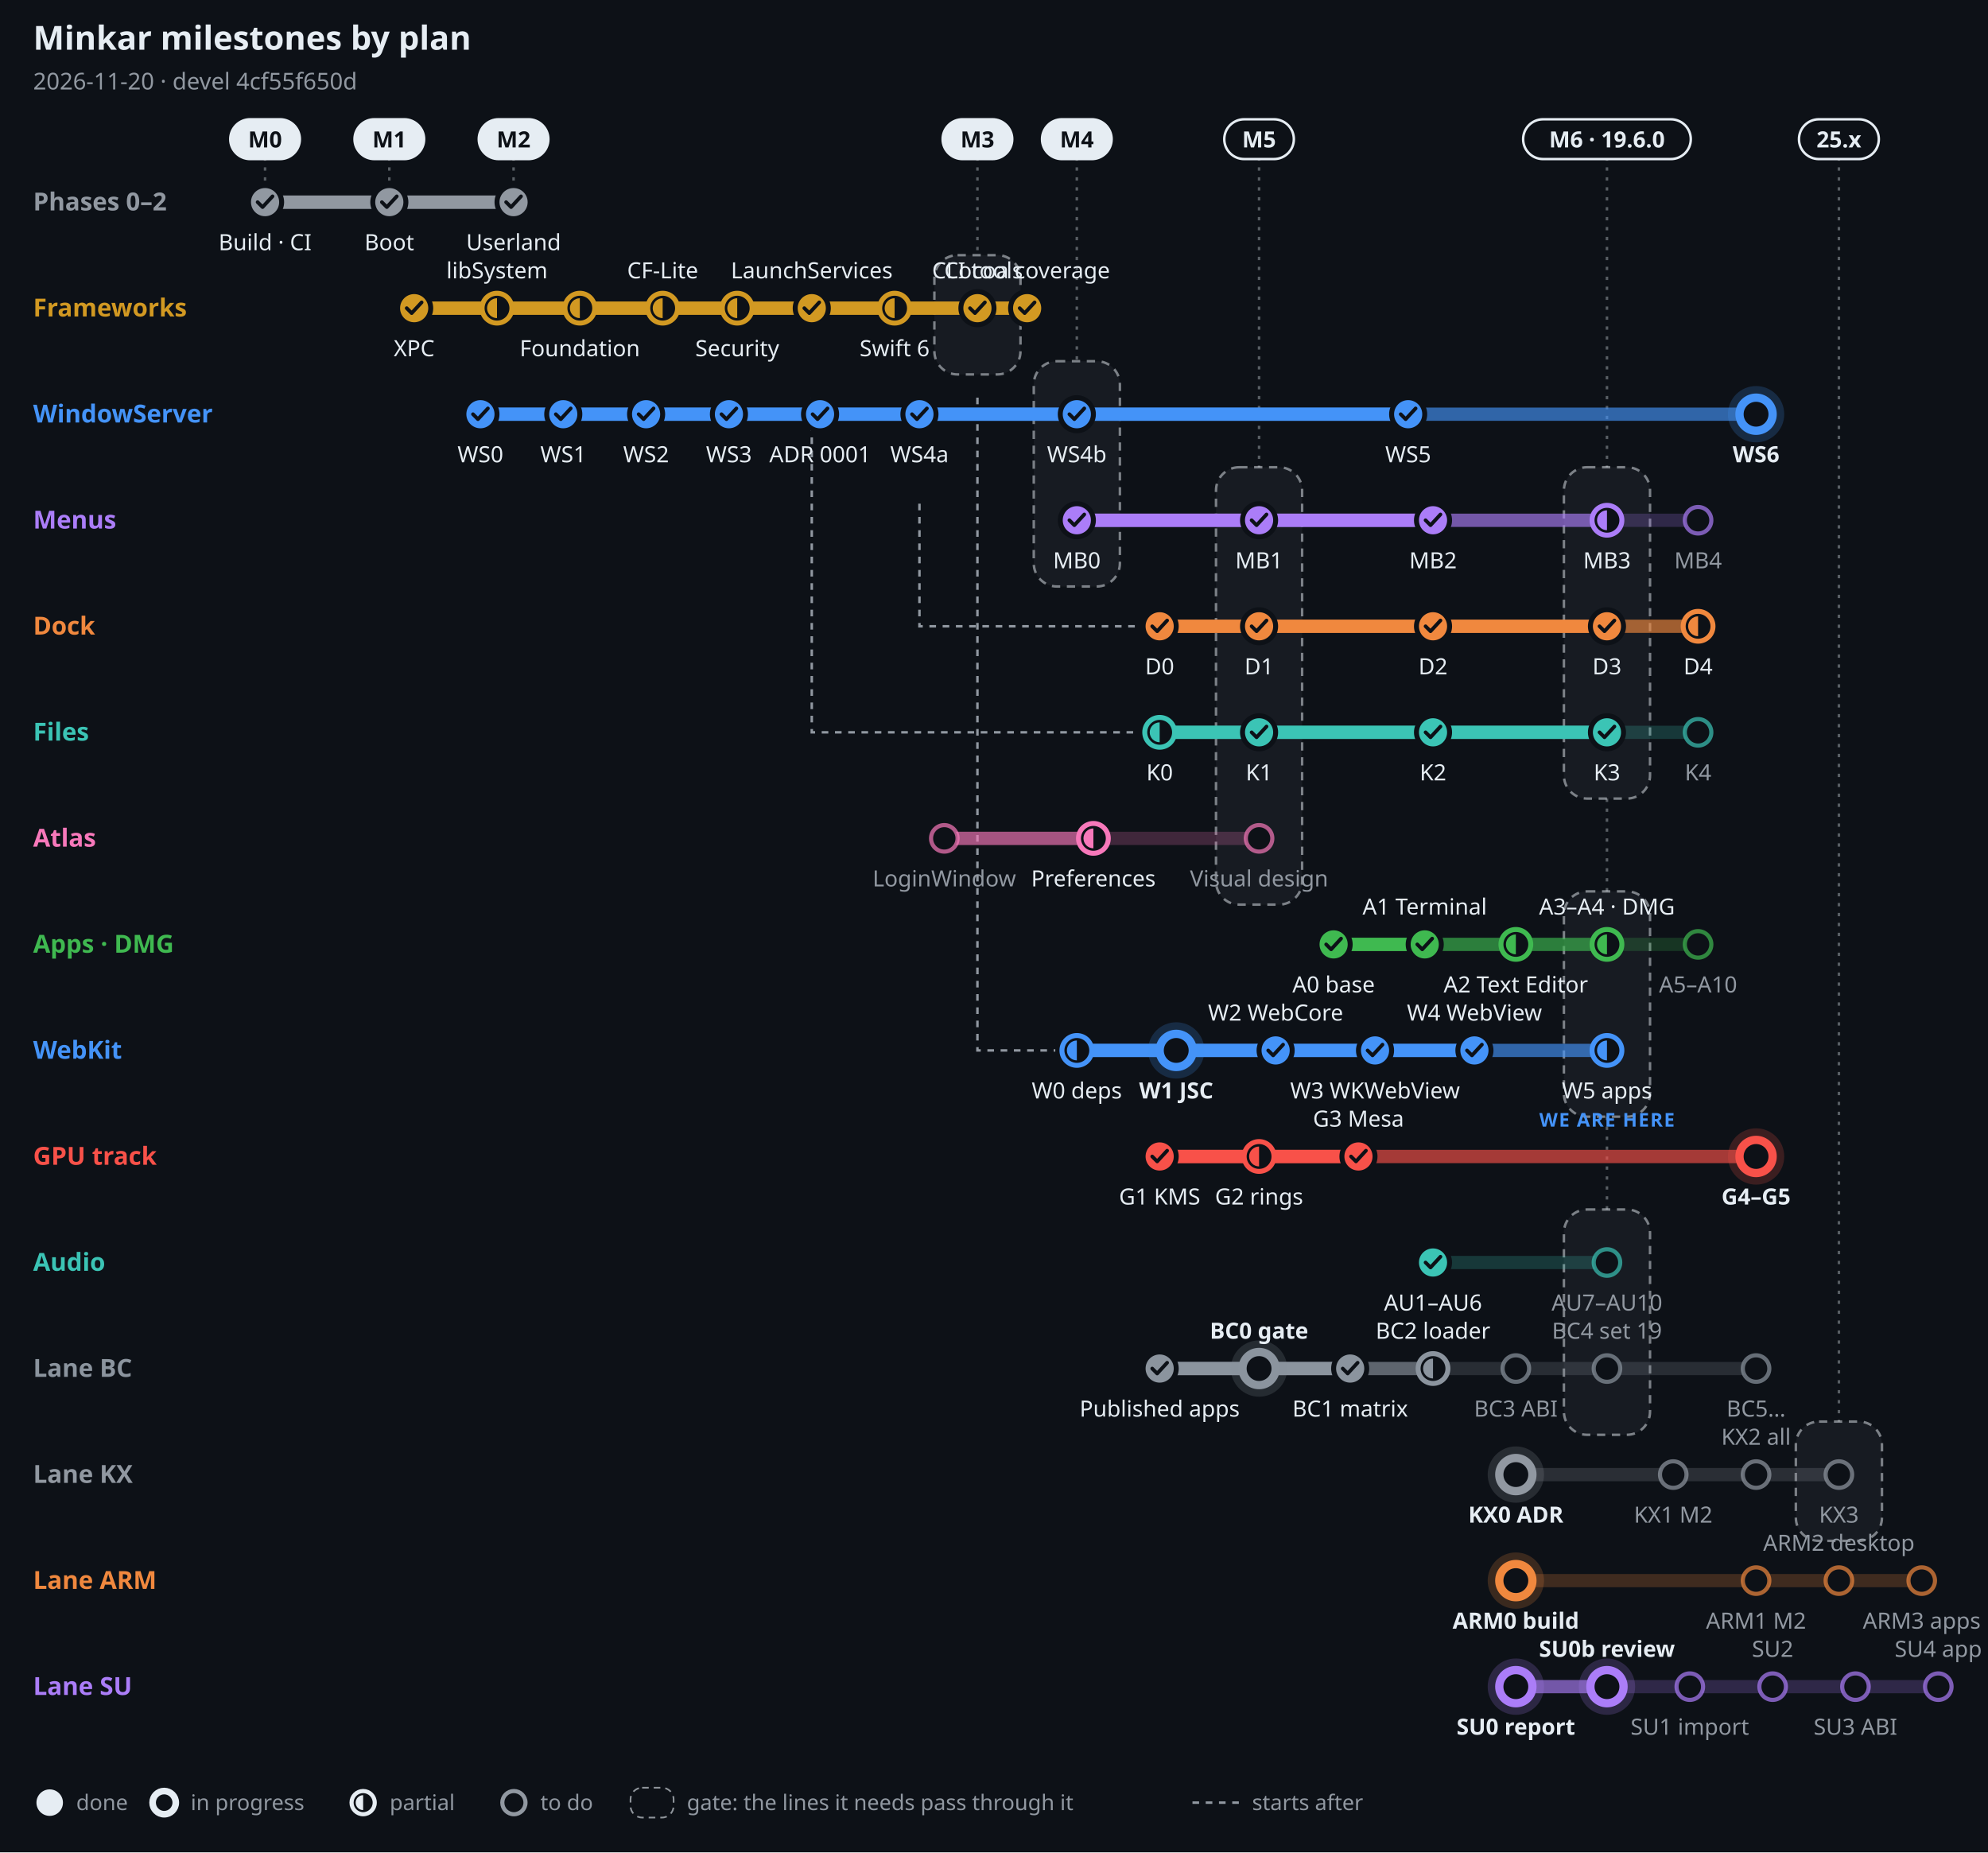
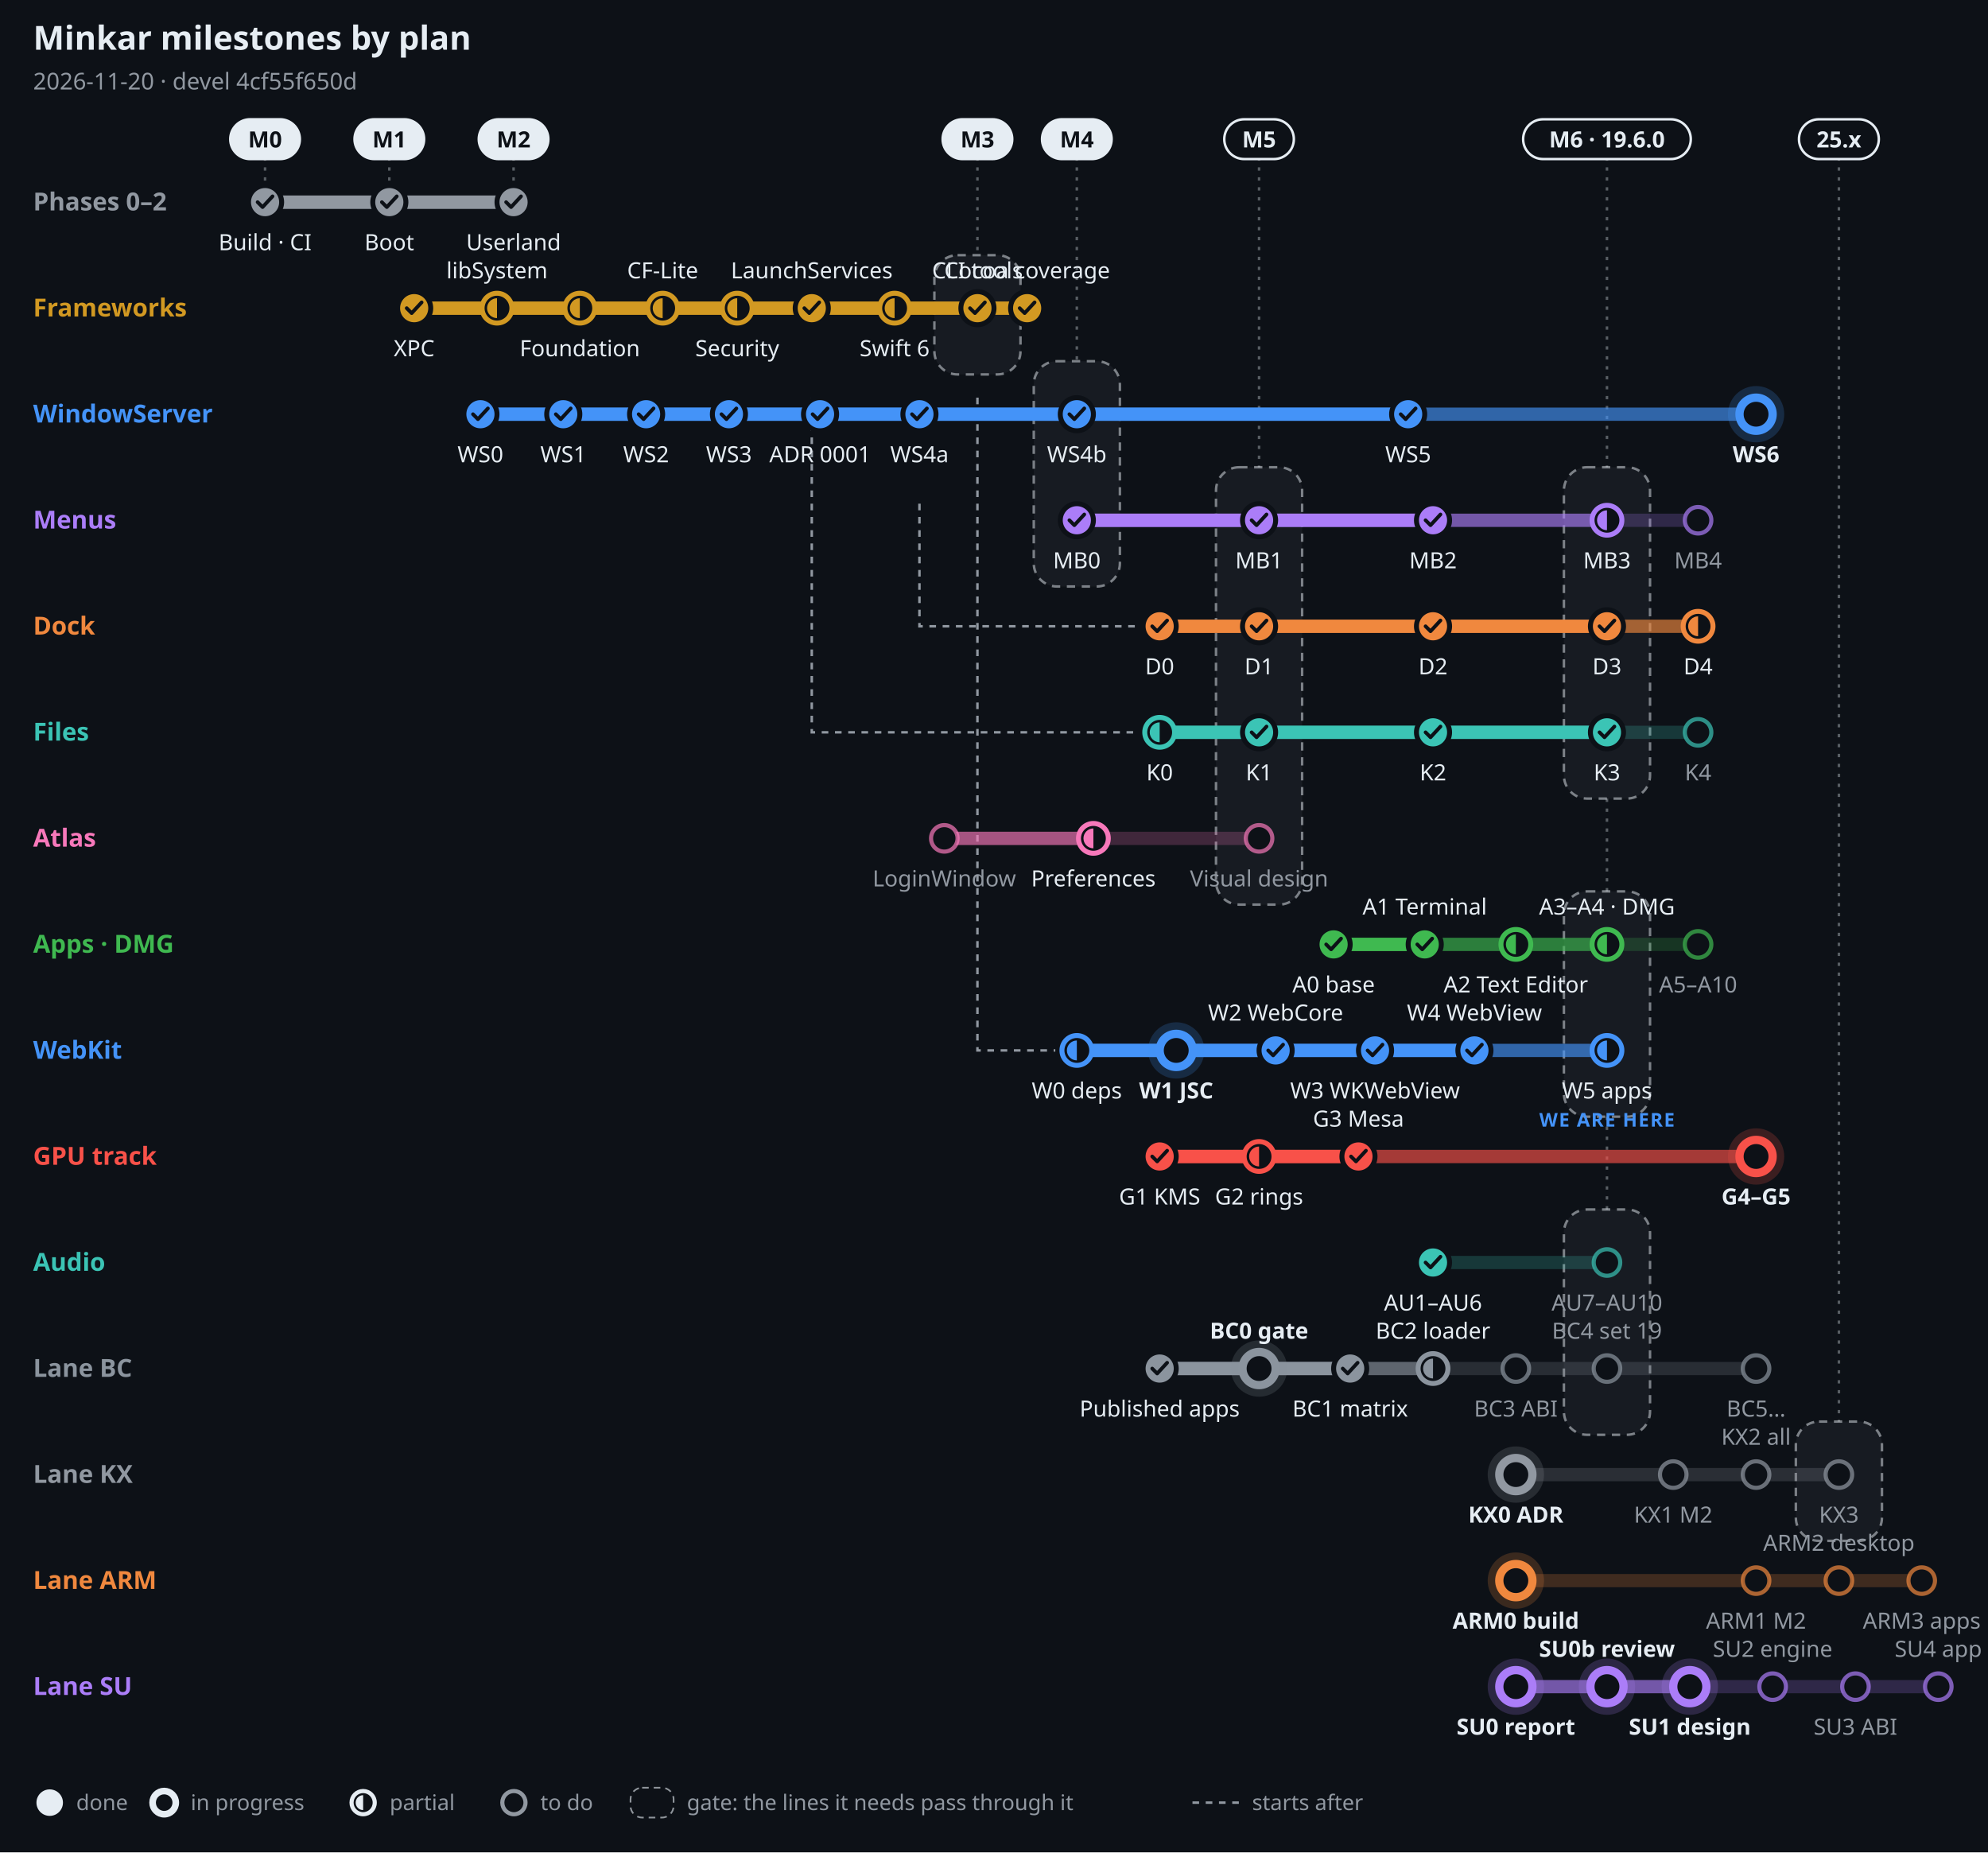
<svg xmlns="http://www.w3.org/2000/svg" width="1200" height="1118" viewBox="0 0 1200 1118" font-family="-apple-system, BlinkMacSystemFont, 'Segoe UI', 'Noto Sans', Helvetica, Arial, sans-serif" role="img" aria-label="Minkar milestones by plan, 2026-11-20">
  <rect width="1200" height="1118" fill="#0d1117" />
  <text x="20" y="30" font-size="20" font-weight="700" fill="#e6edf3" text-anchor="start">Minkar milestones by plan</text>
  <text x="20" y="54" font-size="14" font-weight="400" fill="#9198a1" text-anchor="start">2026-11-20 · devel 4cf55f650d</text>
  <line x1="160" y1="95" x2="160" y2="110" stroke="#e6edf3" stroke-opacity=".35" stroke-width="1.5" stroke-dasharray="2 4" />
  <rect x="139" y="72" width="42" height="24" rx="12" fill="#e6edf3" stroke="#e6edf3" stroke-width="1.5" />
  <text x="160" y="89" font-size="13.5" font-weight="700" fill="#0d1117" text-anchor="middle">M0</text>
  <line x1="235" y1="95" x2="235" y2="110" stroke="#e6edf3" stroke-opacity=".35" stroke-width="1.5" stroke-dasharray="2 4" />
  <rect x="214" y="72" width="42" height="24" rx="12" fill="#e6edf3" stroke="#e6edf3" stroke-width="1.5" />
  <text x="235" y="89" font-size="13.5" font-weight="700" fill="#0d1117" text-anchor="middle">M1</text>
  <line x1="310" y1="95" x2="310" y2="110" stroke="#e6edf3" stroke-opacity=".35" stroke-width="1.5" stroke-dasharray="2 4" />
  <rect x="289" y="72" width="42" height="24" rx="12" fill="#e6edf3" stroke="#e6edf3" stroke-width="1.5" />
  <text x="310" y="89" font-size="13.5" font-weight="700" fill="#0d1117" text-anchor="middle">M2</text>
  <line x1="590" y1="95" x2="590" y2="154" stroke="#e6edf3" stroke-opacity=".35" stroke-width="1.5" stroke-dasharray="2 4" />
  <rect x="564" y="154" width="52" height="72" rx="14" fill="#e6edf3" fill-opacity=".05" stroke="#e6edf3" stroke-opacity=".5" stroke-width="1.5" stroke-dasharray="5 4" />
  <rect x="569" y="72" width="42" height="24" rx="12" fill="#e6edf3" stroke="#e6edf3" stroke-width="1.5" />
  <text x="590" y="89" font-size="13.5" font-weight="700" fill="#0d1117" text-anchor="middle">M3</text>
  <line x1="650" y1="95" x2="650" y2="218" stroke="#e6edf3" stroke-opacity=".35" stroke-width="1.5" stroke-dasharray="2 4" />
  <rect x="624" y="218" width="52" height="136" rx="14" fill="#e6edf3" fill-opacity=".05" stroke="#e6edf3" stroke-opacity=".5" stroke-width="1.5" stroke-dasharray="5 4" />
  <rect x="629" y="72" width="42" height="24" rx="12" fill="#e6edf3" stroke="#e6edf3" stroke-width="1.5" />
  <text x="650" y="89" font-size="13.5" font-weight="700" fill="#0d1117" text-anchor="middle">M4</text>
  <line x1="760" y1="95" x2="760" y2="282" stroke="#e6edf3" stroke-opacity=".35" stroke-width="1.5" stroke-dasharray="2 4" />
  <rect x="734" y="282" width="52" height="264" rx="14" fill="#e6edf3" fill-opacity=".05" stroke="#e6edf3" stroke-opacity=".5" stroke-width="1.5" stroke-dasharray="5 4" />
  <rect x="739" y="72" width="42" height="24" rx="12" fill="#0d1117" stroke="#e6edf3" stroke-width="1.5" />
  <text x="760" y="89" font-size="13.5" font-weight="700" fill="#e6edf3" text-anchor="middle">M5</text>
  <line x1="970" y1="95" x2="970" y2="282" stroke="#e6edf3" stroke-opacity=".35" stroke-width="1.5" stroke-dasharray="2 4" />
  <rect x="944" y="282" width="52" height="200" rx="14" fill="#e6edf3" fill-opacity=".05" stroke="#e6edf3" stroke-opacity=".5" stroke-width="1.5" stroke-dasharray="5 4" />
  <line x1="970" y1="482" x2="970" y2="538" stroke="#e6edf3" stroke-opacity=".35" stroke-width="1.5" stroke-dasharray="2 4" />
  <rect x="944" y="538" width="52" height="136" rx="14" fill="#e6edf3" fill-opacity=".05" stroke="#e6edf3" stroke-opacity=".5" stroke-width="1.5" stroke-dasharray="5 4" />
  <line x1="970" y1="674" x2="970" y2="730" stroke="#e6edf3" stroke-opacity=".35" stroke-width="1.5" stroke-dasharray="2 4" />
  <rect x="944" y="730" width="52" height="136" rx="14" fill="#e6edf3" fill-opacity=".05" stroke="#e6edf3" stroke-opacity=".5" stroke-width="1.5" stroke-dasharray="5 4" />
  <rect x="919.4" y="72" width="101.2" height="24" rx="12" fill="#0d1117" stroke="#e6edf3" stroke-width="1.5" />
  <text x="970" y="89" font-size="13.5" font-weight="700" fill="#e6edf3" text-anchor="middle">M6 · 19.6.0</text>
  <line x1="1110" y1="95" x2="1110" y2="858" stroke="#e6edf3" stroke-opacity=".35" stroke-width="1.5" stroke-dasharray="2 4" />
  <rect x="1084" y="858" width="52" height="72" rx="14" fill="#e6edf3" fill-opacity=".05" stroke="#e6edf3" stroke-opacity=".5" stroke-width="1.5" stroke-dasharray="5 4" />
  <rect x="1085.9" y="72" width="48.2" height="24" rx="12" fill="#0d1117" stroke="#e6edf3" stroke-width="1.5" />
  <text x="1110" y="89" font-size="13.5" font-weight="700" fill="#e6edf3" text-anchor="middle">25.x</text>
  <path d="M555 304 V378 H687" fill="none" stroke="#9198a1" stroke-width="1.5" stroke-dasharray="4 4" />
  <path d="M490 240 V442 H687" fill="none" stroke="#9198a1" stroke-width="1.5" stroke-dasharray="4 4" />
  <path d="M590 240 V634 H637" fill="none" stroke="#9198a1" stroke-width="1.5" stroke-dasharray="4 4" />
  <text x="20" y="127" font-size="15" font-weight="700" fill="#9198a1" text-anchor="start">Phases 0–2</text>
  <line x1="160" y1="122" x2="310" y2="122" stroke="#9198a1" stroke-opacity=".22" stroke-width="8" stroke-linecap="round" />
  <line x1="160" y1="122" x2="310" y2="122" stroke="#9198a1" stroke-opacity=".55" stroke-width="8" stroke-linecap="round" />
  <line x1="160" y1="122" x2="310" y2="122" stroke="#9198a1" stroke-opacity="1" stroke-width="8" stroke-linecap="round" />
  <circle cx="160" cy="122" r="10" fill="#9198a1" stroke="#0d1117" stroke-width="3" />
  <path d="M155.5 122 l3 3 l6 -6.5" fill="none" stroke="#0d1117" stroke-width="2.2" stroke-linecap="round" stroke-linejoin="round" />
  <text x="160" y="151" font-size="13.5" font-weight="500" fill="#e6edf3" text-anchor="middle">Build · CI</text>
  <circle cx="235" cy="122" r="10" fill="#9198a1" stroke="#0d1117" stroke-width="3" />
  <path d="M230.5 122 l3 3 l6 -6.5" fill="none" stroke="#0d1117" stroke-width="2.2" stroke-linecap="round" stroke-linejoin="round" />
  <text x="235" y="151" font-size="13.5" font-weight="500" fill="#e6edf3" text-anchor="middle">Boot</text>
  <circle cx="310" cy="122" r="10" fill="#9198a1" stroke="#0d1117" stroke-width="3" />
  <path d="M305.5 122 l3 3 l6 -6.5" fill="none" stroke="#0d1117" stroke-width="2.2" stroke-linecap="round" stroke-linejoin="round" />
  <text x="310" y="151" font-size="13.5" font-weight="500" fill="#e6edf3" text-anchor="middle">Userland</text>
  <text x="20" y="191" font-size="15" font-weight="700" fill="#d29922" text-anchor="start">Frameworks</text>
  <line x1="250" y1="186" x2="620" y2="186" stroke="#d29922" stroke-opacity=".22" stroke-width="8" stroke-linecap="round" />
  <line x1="250" y1="186" x2="620" y2="186" stroke="#d29922" stroke-opacity=".55" stroke-width="8" stroke-linecap="round" />
  <line x1="250" y1="186" x2="620" y2="186" stroke="#d29922" stroke-opacity="1" stroke-width="8" stroke-linecap="round" />
  <circle cx="250" cy="186" r="10" fill="#d29922" stroke="#0d1117" stroke-width="3" />
  <path d="M245.5 186 l3 3 l6 -6.5" fill="none" stroke="#0d1117" stroke-width="2.2" stroke-linecap="round" stroke-linejoin="round" />
  <text x="250" y="215" font-size="13.5" font-weight="500" fill="#e6edf3" text-anchor="middle">XPC</text>
  <circle cx="300" cy="186" r="9" fill="#0d1117" stroke="#d29922" stroke-width="3" />
  <path d="M300 180 A6 6 0 0 0 300 192 Z" fill="#d29922" />
  <text x="300" y="168" font-size="13.5" font-weight="500" fill="#e6edf3" text-anchor="middle">libSystem</text>
  <circle cx="350" cy="186" r="9" fill="#0d1117" stroke="#d29922" stroke-width="3" />
  <path d="M350 180 A6 6 0 0 0 350 192 Z" fill="#d29922" />
  <text x="350" y="215" font-size="13.5" font-weight="500" fill="#e6edf3" text-anchor="middle">Foundation</text>
  <circle cx="400" cy="186" r="9" fill="#0d1117" stroke="#d29922" stroke-width="3" />
  <path d="M400 180 A6 6 0 0 0 400 192 Z" fill="#d29922" />
  <text x="400" y="168" font-size="13.5" font-weight="500" fill="#e6edf3" text-anchor="middle">CF-Lite</text>
  <circle cx="445" cy="186" r="9" fill="#0d1117" stroke="#d29922" stroke-width="3" />
  <path d="M445 180 A6 6 0 0 0 445 192 Z" fill="#d29922" />
  <text x="445" y="215" font-size="13.5" font-weight="500" fill="#e6edf3" text-anchor="middle">Security</text>
  <circle cx="490" cy="186" r="10" fill="#d29922" stroke="#0d1117" stroke-width="3" />
  <path d="M485.5 186 l3 3 l6 -6.5" fill="none" stroke="#0d1117" stroke-width="2.2" stroke-linecap="round" stroke-linejoin="round" />
  <text x="490" y="168" font-size="13.5" font-weight="500" fill="#e6edf3" text-anchor="middle">LaunchServices</text>
  <circle cx="540" cy="186" r="9" fill="#0d1117" stroke="#d29922" stroke-width="3" />
  <path d="M540 180 A6 6 0 0 0 540 192 Z" fill="#d29922" />
  <text x="540" y="215" font-size="13.5" font-weight="500" fill="#e6edf3" text-anchor="middle">Swift 6</text>
  <circle cx="590" cy="186" r="10" fill="#d29922" stroke="#0d1117" stroke-width="3" />
  <path d="M585.5 186 l3 3 l6 -6.5" fill="none" stroke="#0d1117" stroke-width="2.2" stroke-linecap="round" stroke-linejoin="round" />
  <text x="590" y="168" font-size="13.5" font-weight="500" fill="#e6edf3" text-anchor="middle">CLI tools</text>
  <circle cx="620" cy="186" r="10" fill="#d29922" stroke="#0d1117" stroke-width="3" />
  <path d="M615.5 186 l3 3 l6 -6.5" fill="none" stroke="#0d1117" stroke-width="2.2" stroke-linecap="round" stroke-linejoin="round" />
  <text x="620" y="168" font-size="13.5" font-weight="500" fill="#e6edf3" text-anchor="middle">Cocoa coverage</text>
  <text x="20" y="255" font-size="15" font-weight="700" fill="#4493f8" text-anchor="start">WindowServer</text>
  <line x1="290" y1="250" x2="1060" y2="250" stroke="#4493f8" stroke-opacity=".22" stroke-width="8" stroke-linecap="round" />
  <line x1="290" y1="250" x2="1060" y2="250" stroke="#4493f8" stroke-opacity=".55" stroke-width="8" stroke-linecap="round" />
  <line x1="290" y1="250" x2="850" y2="250" stroke="#4493f8" stroke-opacity="1" stroke-width="8" stroke-linecap="round" />
  <circle cx="290" cy="250" r="10" fill="#4493f8" stroke="#0d1117" stroke-width="3" />
  <path d="M285.5 250 l3 3 l6 -6.5" fill="none" stroke="#0d1117" stroke-width="2.2" stroke-linecap="round" stroke-linejoin="round" />
  <text x="290" y="279" font-size="13.5" font-weight="500" fill="#e6edf3" text-anchor="middle">WS0</text>
  <circle cx="340" cy="250" r="10" fill="#4493f8" stroke="#0d1117" stroke-width="3" />
  <path d="M335.5 250 l3 3 l6 -6.5" fill="none" stroke="#0d1117" stroke-width="2.2" stroke-linecap="round" stroke-linejoin="round" />
  <text x="340" y="279" font-size="13.5" font-weight="500" fill="#e6edf3" text-anchor="middle">WS1</text>
  <circle cx="390" cy="250" r="10" fill="#4493f8" stroke="#0d1117" stroke-width="3" />
  <path d="M385.5 250 l3 3 l6 -6.5" fill="none" stroke="#0d1117" stroke-width="2.2" stroke-linecap="round" stroke-linejoin="round" />
  <text x="390" y="279" font-size="13.5" font-weight="500" fill="#e6edf3" text-anchor="middle">WS2</text>
  <circle cx="440" cy="250" r="10" fill="#4493f8" stroke="#0d1117" stroke-width="3" />
  <path d="M435.5 250 l3 3 l6 -6.5" fill="none" stroke="#0d1117" stroke-width="2.2" stroke-linecap="round" stroke-linejoin="round" />
  <text x="440" y="279" font-size="13.5" font-weight="500" fill="#e6edf3" text-anchor="middle">WS3</text>
  <circle cx="495" cy="250" r="10" fill="#4493f8" stroke="#0d1117" stroke-width="3" />
  <path d="M490.5 250 l3 3 l6 -6.5" fill="none" stroke="#0d1117" stroke-width="2.2" stroke-linecap="round" stroke-linejoin="round" />
  <text x="495" y="279" font-size="13.5" font-weight="500" fill="#e6edf3" text-anchor="middle">ADR 0001</text>
  <circle cx="555" cy="250" r="10" fill="#4493f8" stroke="#0d1117" stroke-width="3" />
  <path d="M550.5 250 l3 3 l6 -6.5" fill="none" stroke="#0d1117" stroke-width="2.2" stroke-linecap="round" stroke-linejoin="round" />
  <text x="555" y="279" font-size="13.5" font-weight="500" fill="#e6edf3" text-anchor="middle">WS4a</text>
  <circle cx="650" cy="250" r="10" fill="#4493f8" stroke="#0d1117" stroke-width="3" />
  <path d="M645.5 250 l3 3 l6 -6.5" fill="none" stroke="#0d1117" stroke-width="2.2" stroke-linecap="round" stroke-linejoin="round" />
  <text x="650" y="279" font-size="13.5" font-weight="500" fill="#e6edf3" text-anchor="middle">WS4b</text>
  <circle cx="850" cy="250" r="10" fill="#4493f8" stroke="#0d1117" stroke-width="3" />
  <path d="M845.5 250 l3 3 l6 -6.5" fill="none" stroke="#0d1117" stroke-width="2.2" stroke-linecap="round" stroke-linejoin="round" />
  <text x="850" y="279" font-size="13.5" font-weight="500" fill="#e6edf3" text-anchor="middle">WS5</text>
  <circle cx="1060" cy="250" r="17" fill="#4493f8" fill-opacity=".2" />
  <circle cx="1060" cy="250" r="10" fill="#0d1117" stroke="#4493f8" stroke-width="5" />
  <text x="1060" y="279" font-size="13.5" font-weight="700" fill="#e6edf3" text-anchor="middle">WS6</text>
  <text x="20" y="319" font-size="15" font-weight="700" fill="#ab7df8" text-anchor="start">Menus</text>
  <line x1="650" y1="314" x2="1025" y2="314" stroke="#ab7df8" stroke-opacity=".22" stroke-width="8" stroke-linecap="round" />
  <line x1="650" y1="314" x2="970" y2="314" stroke="#ab7df8" stroke-opacity=".55" stroke-width="8" stroke-linecap="round" />
  <line x1="650" y1="314" x2="865" y2="314" stroke="#ab7df8" stroke-opacity="1" stroke-width="8" stroke-linecap="round" />
  <circle cx="650" cy="314" r="10" fill="#ab7df8" stroke="#0d1117" stroke-width="3" />
  <path d="M645.5 314 l3 3 l6 -6.5" fill="none" stroke="#0d1117" stroke-width="2.2" stroke-linecap="round" stroke-linejoin="round" />
  <text x="650" y="343" font-size="13.5" font-weight="500" fill="#e6edf3" text-anchor="middle">MB0</text>
  <circle cx="760" cy="314" r="10" fill="#ab7df8" stroke="#0d1117" stroke-width="3" />
  <path d="M755.5 314 l3 3 l6 -6.5" fill="none" stroke="#0d1117" stroke-width="2.2" stroke-linecap="round" stroke-linejoin="round" />
  <text x="760" y="343" font-size="13.5" font-weight="500" fill="#e6edf3" text-anchor="middle">MB1</text>
  <circle cx="865" cy="314" r="10" fill="#ab7df8" stroke="#0d1117" stroke-width="3" />
  <path d="M860.5 314 l3 3 l6 -6.5" fill="none" stroke="#0d1117" stroke-width="2.2" stroke-linecap="round" stroke-linejoin="round" />
  <text x="865" y="343" font-size="13.5" font-weight="500" fill="#e6edf3" text-anchor="middle">MB2</text>
  <circle cx="970" cy="314" r="9" fill="#0d1117" stroke="#ab7df8" stroke-width="3" />
  <path d="M970 308 A6 6 0 0 0 970 320 Z" fill="#ab7df8" />
  <text x="970" y="343" font-size="13.5" font-weight="500" fill="#e6edf3" text-anchor="middle">MB3</text>
  <circle cx="1025" cy="314" r="8" fill="#0d1117" stroke="#ab7df8" stroke-opacity=".7" stroke-width="2.5" />
  <text x="1025" y="343" font-size="13.5" font-weight="500" fill="#9198a1" text-anchor="middle">MB4</text>
  <text x="20" y="383" font-size="15" font-weight="700" fill="#f0883e" text-anchor="start">Dock</text>
  <line x1="700" y1="378" x2="1025" y2="378" stroke="#f0883e" stroke-opacity=".22" stroke-width="8" stroke-linecap="round" />
  <line x1="700" y1="378" x2="1025" y2="378" stroke="#f0883e" stroke-opacity=".55" stroke-width="8" stroke-linecap="round" />
  <line x1="700" y1="378" x2="970" y2="378" stroke="#f0883e" stroke-opacity="1" stroke-width="8" stroke-linecap="round" />
  <circle cx="700" cy="378" r="10" fill="#f0883e" stroke="#0d1117" stroke-width="3" />
  <path d="M695.5 378 l3 3 l6 -6.5" fill="none" stroke="#0d1117" stroke-width="2.2" stroke-linecap="round" stroke-linejoin="round" />
  <text x="700" y="407" font-size="13.5" font-weight="500" fill="#e6edf3" text-anchor="middle">D0</text>
  <circle cx="760" cy="378" r="10" fill="#f0883e" stroke="#0d1117" stroke-width="3" />
  <path d="M755.5 378 l3 3 l6 -6.5" fill="none" stroke="#0d1117" stroke-width="2.2" stroke-linecap="round" stroke-linejoin="round" />
  <text x="760" y="407" font-size="13.5" font-weight="500" fill="#e6edf3" text-anchor="middle">D1</text>
  <circle cx="865" cy="378" r="10" fill="#f0883e" stroke="#0d1117" stroke-width="3" />
  <path d="M860.5 378 l3 3 l6 -6.5" fill="none" stroke="#0d1117" stroke-width="2.2" stroke-linecap="round" stroke-linejoin="round" />
  <text x="865" y="407" font-size="13.5" font-weight="500" fill="#e6edf3" text-anchor="middle">D2</text>
  <circle cx="970" cy="378" r="10" fill="#f0883e" stroke="#0d1117" stroke-width="3" />
  <path d="M965.5 378 l3 3 l6 -6.5" fill="none" stroke="#0d1117" stroke-width="2.2" stroke-linecap="round" stroke-linejoin="round" />
  <text x="970" y="407" font-size="13.5" font-weight="500" fill="#e6edf3" text-anchor="middle">D3</text>
  <circle cx="1025" cy="378" r="9" fill="#0d1117" stroke="#f0883e" stroke-width="3" />
  <path d="M1025 372 A6 6 0 0 0 1025 384 Z" fill="#f0883e" />
  <text x="1025" y="407" font-size="13.5" font-weight="500" fill="#e6edf3" text-anchor="middle">D4</text>
  <text x="20" y="447" font-size="15" font-weight="700" fill="#3bc4b5" text-anchor="start">Files</text>
  <line x1="700" y1="442" x2="1025" y2="442" stroke="#3bc4b5" stroke-opacity=".22" stroke-width="8" stroke-linecap="round" />
  <line x1="700" y1="442" x2="970" y2="442" stroke="#3bc4b5" stroke-opacity=".55" stroke-width="8" stroke-linecap="round" />
  <line x1="700" y1="442" x2="970" y2="442" stroke="#3bc4b5" stroke-opacity="1" stroke-width="8" stroke-linecap="round" />
  <circle cx="700" cy="442" r="9" fill="#0d1117" stroke="#3bc4b5" stroke-width="3" />
  <path d="M700 436 A6 6 0 0 0 700 448 Z" fill="#3bc4b5" />
  <text x="700" y="471" font-size="13.5" font-weight="500" fill="#e6edf3" text-anchor="middle">K0</text>
  <circle cx="760" cy="442" r="10" fill="#3bc4b5" stroke="#0d1117" stroke-width="3" />
  <path d="M755.5 442 l3 3 l6 -6.5" fill="none" stroke="#0d1117" stroke-width="2.2" stroke-linecap="round" stroke-linejoin="round" />
  <text x="760" y="471" font-size="13.5" font-weight="500" fill="#e6edf3" text-anchor="middle">K1</text>
  <circle cx="865" cy="442" r="10" fill="#3bc4b5" stroke="#0d1117" stroke-width="3" />
  <path d="M860.5 442 l3 3 l6 -6.5" fill="none" stroke="#0d1117" stroke-width="2.2" stroke-linecap="round" stroke-linejoin="round" />
  <text x="865" y="471" font-size="13.5" font-weight="500" fill="#e6edf3" text-anchor="middle">K2</text>
  <circle cx="970" cy="442" r="10" fill="#3bc4b5" stroke="#0d1117" stroke-width="3" />
  <path d="M965.5 442 l3 3 l6 -6.5" fill="none" stroke="#0d1117" stroke-width="2.2" stroke-linecap="round" stroke-linejoin="round" />
  <text x="970" y="471" font-size="13.5" font-weight="500" fill="#e6edf3" text-anchor="middle">K3</text>
  <circle cx="1025" cy="442" r="8" fill="#0d1117" stroke="#3bc4b5" stroke-opacity=".7" stroke-width="2.5" />
  <text x="1025" y="471" font-size="13.5" font-weight="500" fill="#9198a1" text-anchor="middle">K4</text>
  <text x="20" y="511" font-size="15" font-weight="700" fill="#f778ba" text-anchor="start">Atlas</text>
  <line x1="570" y1="506" x2="760" y2="506" stroke="#f778ba" stroke-opacity=".22" stroke-width="8" stroke-linecap="round" />
  <line x1="570" y1="506" x2="660" y2="506" stroke="#f778ba" stroke-opacity=".55" stroke-width="8" stroke-linecap="round" />
  <circle cx="570" cy="506" r="8" fill="#0d1117" stroke="#f778ba" stroke-opacity=".7" stroke-width="2.5" />
  <text x="570" y="535" font-size="13.5" font-weight="500" fill="#9198a1" text-anchor="middle">LoginWindow</text>
  <circle cx="660" cy="506" r="9" fill="#0d1117" stroke="#f778ba" stroke-width="3" />
  <path d="M660 500 A6 6 0 0 0 660 512 Z" fill="#f778ba" />
  <text x="660" y="535" font-size="13.5" font-weight="500" fill="#e6edf3" text-anchor="middle">Preferences</text>
  <circle cx="760" cy="506" r="8" fill="#0d1117" stroke="#f778ba" stroke-opacity=".7" stroke-width="2.5" />
  <text x="760" y="535" font-size="13.5" font-weight="500" fill="#9198a1" text-anchor="middle">Visual design</text>
  <text x="20" y="575" font-size="15" font-weight="700" fill="#3fb950" text-anchor="start">Apps · DMG</text>
  <line x1="805" y1="570" x2="1025" y2="570" stroke="#3fb950" stroke-opacity=".22" stroke-width="8" stroke-linecap="round" />
  <line x1="805" y1="570" x2="970" y2="570" stroke="#3fb950" stroke-opacity=".55" stroke-width="8" stroke-linecap="round" />
  <line x1="805" y1="570" x2="860" y2="570" stroke="#3fb950" stroke-opacity="1" stroke-width="8" stroke-linecap="round" />
  <circle cx="805" cy="570" r="10" fill="#3fb950" stroke="#0d1117" stroke-width="3" />
  <path d="M800.5 570 l3 3 l6 -6.5" fill="none" stroke="#0d1117" stroke-width="2.2" stroke-linecap="round" stroke-linejoin="round" />
  <text x="805" y="599" font-size="13.5" font-weight="500" fill="#e6edf3" text-anchor="middle">A0 base</text>
  <circle cx="860" cy="570" r="10" fill="#3fb950" stroke="#0d1117" stroke-width="3" />
  <path d="M855.5 570 l3 3 l6 -6.5" fill="none" stroke="#0d1117" stroke-width="2.2" stroke-linecap="round" stroke-linejoin="round" />
  <text x="860" y="552" font-size="13.5" font-weight="500" fill="#e6edf3" text-anchor="middle">A1 Terminal</text>
  <circle cx="915" cy="570" r="9" fill="#0d1117" stroke="#3fb950" stroke-width="3" />
  <path d="M915 564 A6 6 0 0 0 915 576 Z" fill="#3fb950" />
  <text x="915" y="599" font-size="13.5" font-weight="500" fill="#e6edf3" text-anchor="middle">A2 Text Editor</text>
  <circle cx="970" cy="570" r="9" fill="#0d1117" stroke="#3fb950" stroke-width="3" />
  <path d="M970 564 A6 6 0 0 0 970 576 Z" fill="#3fb950" />
  <text x="970" y="552" font-size="13.5" font-weight="500" fill="#e6edf3" text-anchor="middle">A3–A4 · DMG</text>
  <circle cx="1025" cy="570" r="8" fill="#0d1117" stroke="#3fb950" stroke-opacity=".7" stroke-width="2.5" />
  <text x="1025" y="599" font-size="13.5" font-weight="500" fill="#9198a1" text-anchor="middle">A5–A10</text>
  <text x="20" y="639" font-size="15" font-weight="700" fill="#4493f8" text-anchor="start">WebKit</text>
  <line x1="650" y1="634" x2="970" y2="634" stroke="#4493f8" stroke-opacity=".22" stroke-width="8" stroke-linecap="round" />
  <line x1="650" y1="634" x2="970" y2="634" stroke="#4493f8" stroke-opacity=".55" stroke-width="8" stroke-linecap="round" />
  <line x1="650" y1="634" x2="890" y2="634" stroke="#4493f8" stroke-opacity="1" stroke-width="8" stroke-linecap="round" />
  <circle cx="650" cy="634" r="9" fill="#0d1117" stroke="#4493f8" stroke-width="3" />
  <path d="M650 628 A6 6 0 0 0 650 640 Z" fill="#4493f8" />
  <text x="650" y="663" font-size="13.5" font-weight="500" fill="#e6edf3" text-anchor="middle">W0 deps</text>
  <circle cx="710" cy="634" r="17" fill="#4493f8" fill-opacity=".2" />
  <circle cx="710" cy="634" r="10" fill="#0d1117" stroke="#4493f8" stroke-width="5" />
  <text x="710" y="663" font-size="13.5" font-weight="700" fill="#e6edf3" text-anchor="middle">W1 JSC</text>
  <circle cx="770" cy="634" r="10" fill="#4493f8" stroke="#0d1117" stroke-width="3" />
  <path d="M765.5 634 l3 3 l6 -6.5" fill="none" stroke="#0d1117" stroke-width="2.2" stroke-linecap="round" stroke-linejoin="round" />
  <text x="770" y="616" font-size="13.5" font-weight="500" fill="#e6edf3" text-anchor="middle">W2 WebCore</text>
  <circle cx="830" cy="634" r="10" fill="#4493f8" stroke="#0d1117" stroke-width="3" />
  <path d="M825.5 634 l3 3 l6 -6.5" fill="none" stroke="#0d1117" stroke-width="2.2" stroke-linecap="round" stroke-linejoin="round" />
  <text x="830" y="663" font-size="13.5" font-weight="500" fill="#e6edf3" text-anchor="middle">W3 WKWebView</text>
  <circle cx="890" cy="634" r="10" fill="#4493f8" stroke="#0d1117" stroke-width="3" />
  <path d="M885.5 634 l3 3 l6 -6.5" fill="none" stroke="#0d1117" stroke-width="2.2" stroke-linecap="round" stroke-linejoin="round" />
  <text x="890" y="616" font-size="13.5" font-weight="500" fill="#e6edf3" text-anchor="middle">W4 WebView</text>
  <circle cx="970" cy="634" r="9" fill="#0d1117" stroke="#4493f8" stroke-width="3" />
  <path d="M970 628 A6 6 0 0 0 970 640 Z" fill="#4493f8" />
  <text x="970" y="663" font-size="13.5" font-weight="500" fill="#e6edf3" text-anchor="middle">W5 apps</text>
  <text x="970" y="680" font-size="11.5" font-weight="800" fill="#4493f8" text-anchor="middle" letter-spacing=".06em">WE ARE HERE</text>
  <text x="20" y="703" font-size="15" font-weight="700" fill="#f85149" text-anchor="start">GPU track</text>
  <line x1="700" y1="698" x2="1060" y2="698" stroke="#f85149" stroke-opacity=".22" stroke-width="8" stroke-linecap="round" />
  <line x1="700" y1="698" x2="1060" y2="698" stroke="#f85149" stroke-opacity=".55" stroke-width="8" stroke-linecap="round" />
  <line x1="700" y1="698" x2="820" y2="698" stroke="#f85149" stroke-opacity="1" stroke-width="8" stroke-linecap="round" />
  <circle cx="700" cy="698" r="10" fill="#f85149" stroke="#0d1117" stroke-width="3" />
  <path d="M695.5 698 l3 3 l6 -6.5" fill="none" stroke="#0d1117" stroke-width="2.2" stroke-linecap="round" stroke-linejoin="round" />
  <text x="700" y="727" font-size="13.5" font-weight="500" fill="#e6edf3" text-anchor="middle">G1 KMS</text>
  <circle cx="760" cy="698" r="9" fill="#0d1117" stroke="#f85149" stroke-width="3" />
  <path d="M760 692 A6 6 0 0 0 760 704 Z" fill="#f85149" />
  <text x="760" y="727" font-size="13.5" font-weight="500" fill="#e6edf3" text-anchor="middle">G2 rings</text>
  <circle cx="820" cy="698" r="10" fill="#f85149" stroke="#0d1117" stroke-width="3" />
  <path d="M815.5 698 l3 3 l6 -6.5" fill="none" stroke="#0d1117" stroke-width="2.2" stroke-linecap="round" stroke-linejoin="round" />
  <text x="820" y="680" font-size="13.5" font-weight="500" fill="#e6edf3" text-anchor="middle">G3 Mesa</text>
  <circle cx="1060" cy="698" r="17" fill="#f85149" fill-opacity=".2" />
  <circle cx="1060" cy="698" r="10" fill="#0d1117" stroke="#f85149" stroke-width="5" />
  <text x="1060" y="727" font-size="13.5" font-weight="700" fill="#e6edf3" text-anchor="middle">G4–G5</text>
  <text x="20" y="767" font-size="15" font-weight="700" fill="#3bc4b5" text-anchor="start">Audio</text>
  <line x1="865" y1="762" x2="970" y2="762" stroke="#3bc4b5" stroke-opacity=".22" stroke-width="8" stroke-linecap="round" />
  <line x1="865" y1="762" x2="865" y2="762" stroke="#3bc4b5" stroke-opacity=".55" stroke-width="8" stroke-linecap="round" />
  <line x1="865" y1="762" x2="865" y2="762" stroke="#3bc4b5" stroke-opacity="1" stroke-width="8" stroke-linecap="round" />
  <circle cx="865" cy="762" r="10" fill="#3bc4b5" stroke="#0d1117" stroke-width="3" />
  <path d="M860.5 762 l3 3 l6 -6.5" fill="none" stroke="#0d1117" stroke-width="2.2" stroke-linecap="round" stroke-linejoin="round" />
  <text x="865" y="791" font-size="13.5" font-weight="500" fill="#e6edf3" text-anchor="middle">AU1–AU6</text>
  <circle cx="970" cy="762" r="8" fill="#0d1117" stroke="#3bc4b5" stroke-opacity=".7" stroke-width="2.5" />
  <text x="970" y="791" font-size="13.5" font-weight="500" fill="#9198a1" text-anchor="middle">AU7–AU10</text>
  <text x="20" y="831" font-size="15" font-weight="700" fill="#8b949e" text-anchor="start">Lane BC</text>
  <line x1="700" y1="826" x2="1060" y2="826" stroke="#8b949e" stroke-opacity=".22" stroke-width="8" stroke-linecap="round" />
  <line x1="700" y1="826" x2="865" y2="826" stroke="#8b949e" stroke-opacity=".55" stroke-width="8" stroke-linecap="round" />
  <line x1="700" y1="826" x2="815" y2="826" stroke="#8b949e" stroke-opacity="1" stroke-width="8" stroke-linecap="round" />
  <circle cx="700" cy="826" r="10" fill="#8b949e" stroke="#0d1117" stroke-width="3" />
  <path d="M695.5 826 l3 3 l6 -6.5" fill="none" stroke="#0d1117" stroke-width="2.2" stroke-linecap="round" stroke-linejoin="round" />
  <text x="700" y="855" font-size="13.5" font-weight="500" fill="#e6edf3" text-anchor="middle">Published apps</text>
  <circle cx="760" cy="826" r="17" fill="#8b949e" fill-opacity=".2" />
  <circle cx="760" cy="826" r="10" fill="#0d1117" stroke="#8b949e" stroke-width="5" />
  <text x="760" y="808" font-size="13.5" font-weight="700" fill="#e6edf3" text-anchor="middle">BC0 gate</text>
  <circle cx="815" cy="826" r="10" fill="#8b949e" stroke="#0d1117" stroke-width="3" />
  <path d="M810.5 826 l3 3 l6 -6.5" fill="none" stroke="#0d1117" stroke-width="2.2" stroke-linecap="round" stroke-linejoin="round" />
  <text x="815" y="855" font-size="13.5" font-weight="500" fill="#e6edf3" text-anchor="middle">BC1 matrix</text>
  <circle cx="865" cy="826" r="9" fill="#0d1117" stroke="#8b949e" stroke-width="3" />
  <path d="M865 820 A6 6 0 0 0 865 832 Z" fill="#8b949e" />
  <text x="865" y="808" font-size="13.5" font-weight="500" fill="#e6edf3" text-anchor="middle">BC2 loader</text>
  <circle cx="915" cy="826" r="8" fill="#0d1117" stroke="#8b949e" stroke-opacity=".7" stroke-width="2.5" />
  <text x="915" y="855" font-size="13.5" font-weight="500" fill="#9198a1" text-anchor="middle">BC3 ABI</text>
  <circle cx="970" cy="826" r="8" fill="#0d1117" stroke="#8b949e" stroke-opacity=".7" stroke-width="2.5" />
  <text x="970" y="808" font-size="13.5" font-weight="500" fill="#9198a1" text-anchor="middle">BC4 set 19</text>
  <circle cx="1060" cy="826" r="8" fill="#0d1117" stroke="#8b949e" stroke-opacity=".7" stroke-width="2.5" />
  <text x="1060" y="855" font-size="13.5" font-weight="500" fill="#9198a1" text-anchor="middle">BC5…</text>
  <text x="20" y="895" font-size="15" font-weight="700" fill="#9198a1" text-anchor="start">Lane KX</text>
  <line x1="915" y1="890" x2="1110" y2="890" stroke="#9198a1" stroke-opacity=".22" stroke-width="8" stroke-linecap="round" />
  <line x1="915" y1="890" x2="915" y2="890" stroke="#9198a1" stroke-opacity=".55" stroke-width="8" stroke-linecap="round" />
  <circle cx="915" cy="890" r="17" fill="#9198a1" fill-opacity=".2" />
  <circle cx="915" cy="890" r="10" fill="#0d1117" stroke="#9198a1" stroke-width="5" />
  <text x="915" y="919" font-size="13.5" font-weight="700" fill="#e6edf3" text-anchor="middle">KX0 ADR</text>
  <circle cx="1010" cy="890" r="8" fill="#0d1117" stroke="#9198a1" stroke-opacity=".7" stroke-width="2.5" />
  <text x="1010" y="919" font-size="13.5" font-weight="500" fill="#9198a1" text-anchor="middle">KX1 M2</text>
  <circle cx="1060" cy="890" r="8" fill="#0d1117" stroke="#9198a1" stroke-opacity=".7" stroke-width="2.5" />
  <text x="1060" y="872" font-size="13.5" font-weight="500" fill="#9198a1" text-anchor="middle">KX2 all</text>
  <circle cx="1110" cy="890" r="8" fill="#0d1117" stroke="#9198a1" stroke-opacity=".7" stroke-width="2.5" />
  <text x="1110" y="919" font-size="13.5" font-weight="500" fill="#9198a1" text-anchor="middle">KX3</text>
  <text x="20" y="959" font-size="15" font-weight="700" fill="#f0883e" text-anchor="start">Lane ARM</text>
  <line x1="915" y1="954" x2="1160" y2="954" stroke="#f0883e" stroke-opacity=".22" stroke-width="8" stroke-linecap="round" />
  <line x1="915" y1="954" x2="915" y2="954" stroke="#f0883e" stroke-opacity=".55" stroke-width="8" stroke-linecap="round" />
  <circle cx="915" cy="954" r="17" fill="#f0883e" fill-opacity=".2" />
  <circle cx="915" cy="954" r="10" fill="#0d1117" stroke="#f0883e" stroke-width="5" />
  <text x="915" y="983" font-size="13.5" font-weight="700" fill="#e6edf3" text-anchor="middle">ARM0 build</text>
  <circle cx="1060" cy="954" r="8" fill="#0d1117" stroke="#f0883e" stroke-opacity=".7" stroke-width="2.5" />
  <text x="1060" y="983" font-size="13.5" font-weight="500" fill="#9198a1" text-anchor="middle">ARM1 M2</text>
  <circle cx="1110" cy="954" r="8" fill="#0d1117" stroke="#f0883e" stroke-opacity=".7" stroke-width="2.5" />
  <text x="1110" y="936" font-size="13.5" font-weight="500" fill="#9198a1" text-anchor="middle">ARM2 desktop</text>
  <circle cx="1160" cy="954" r="8" fill="#0d1117" stroke="#f0883e" stroke-opacity=".7" stroke-width="2.5" />
  <text x="1160" y="983" font-size="13.5" font-weight="500" fill="#9198a1" text-anchor="middle">ARM3 apps</text>
  <text x="20" y="1023" font-size="15" font-weight="700" fill="#ab7df8" text-anchor="start">Lane SU</text>
  <line x1="915" y1="1018" x2="1170" y2="1018" stroke="#ab7df8" stroke-opacity=".22" stroke-width="8" stroke-linecap="round" />
-   <line x1="915" y1="1018" x2="970" y2="1018" stroke="#ab7df8" stroke-opacity=".55" stroke-width="8" stroke-linecap="round" />
+   <line x1="915" y1="1018" x2="1020" y2="1018" stroke="#ab7df8" stroke-opacity=".55" stroke-width="8" stroke-linecap="round" />
  <circle cx="915" cy="1018" r="17" fill="#ab7df8" fill-opacity=".2" />
  <circle cx="915" cy="1018" r="10" fill="#0d1117" stroke="#ab7df8" stroke-width="5" />
  <text x="915" y="1047" font-size="13.5" font-weight="700" fill="#e6edf3" text-anchor="middle">SU0 report</text>
  <circle cx="970" cy="1018" r="17" fill="#ab7df8" fill-opacity=".2" />
  <circle cx="970" cy="1018" r="10" fill="#0d1117" stroke="#ab7df8" stroke-width="5" />
  <text x="970" y="1000" font-size="13.5" font-weight="700" fill="#e6edf3" text-anchor="middle">SU0b review</text>
-   <circle cx="1020" cy="1018" r="8" fill="#0d1117" stroke="#ab7df8" stroke-opacity=".7" stroke-width="2.5" />
-   <text x="1020" y="1047" font-size="13.5" font-weight="500" fill="#9198a1" text-anchor="middle">SU1 import</text>
+   <circle cx="1020" cy="1018" r="17" fill="#ab7df8" fill-opacity=".2" />
+   <circle cx="1020" cy="1018" r="10" fill="#0d1117" stroke="#ab7df8" stroke-width="5" />
+   <text x="1020" y="1047" font-size="13.5" font-weight="700" fill="#e6edf3" text-anchor="middle">SU1 design</text>
  <circle cx="1070" cy="1018" r="8" fill="#0d1117" stroke="#ab7df8" stroke-opacity=".7" stroke-width="2.5" />
-   <text x="1070" y="1000" font-size="13.5" font-weight="500" fill="#9198a1" text-anchor="middle">SU2</text>
+   <text x="1070" y="1000" font-size="13.5" font-weight="500" fill="#9198a1" text-anchor="middle">SU2 engine</text>
  <circle cx="1120" cy="1018" r="8" fill="#0d1117" stroke="#ab7df8" stroke-opacity=".7" stroke-width="2.5" />
  <text x="1120" y="1047" font-size="13.5" font-weight="500" fill="#9198a1" text-anchor="middle">SU3 ABI</text>
  <circle cx="1170" cy="1018" r="8" fill="#0d1117" stroke="#ab7df8" stroke-opacity=".7" stroke-width="2.5" />
  <text x="1170" y="1000" font-size="13.5" font-weight="500" fill="#9198a1" text-anchor="middle">SU4 app</text>
  <circle cx="30" cy="1088" r="8" fill="#e6edf3" />
  <text x="46" y="1092.5" font-size="13" font-weight="400" fill="#9198a1" text-anchor="start">done</text>
  <circle cx="99.1" cy="1088" r="7" fill="#0d1117" stroke="#e6edf3" stroke-width="4" />
  <text x="115.1" y="1092.5" font-size="13" font-weight="400" fill="#9198a1" text-anchor="start">in progress</text>
  <circle cx="219.2" cy="1088" r="7" fill="#0d1117" stroke="#e6edf3" stroke-width="2.5" />
  <path d="M219.2 1083.5 A4.5 4.5 0 0 0 219.2 1092.5 Z" fill="#e6edf3" />
  <text x="235.2" y="1092.5" font-size="13" font-weight="400" fill="#9198a1" text-anchor="start">partial</text>
  <circle cx="310.2" cy="1088" r="7" fill="#0d1117" stroke="#9198a1" stroke-width="2.5" />
  <text x="326.2" y="1092.5" font-size="13" font-weight="400" fill="#9198a1" text-anchor="start">to do</text>
  <rect x="380.6" y="1079" width="26" height="18" rx="7" fill="none" stroke="#e6edf3" stroke-opacity=".6" stroke-dasharray="4 3" />
  <text x="414.6" y="1092.5" font-size="13" font-weight="400" fill="#9198a1" text-anchor="start">gate: the lines it needs pass through it</text>
  <path d="M719.8 1088 h28" stroke="#9198a1" stroke-width="1.5" stroke-dasharray="4 4" />
  <text x="755.8" y="1092.5" font-size="13" font-weight="400" fill="#9198a1" text-anchor="start">starts after</text>
</svg>
